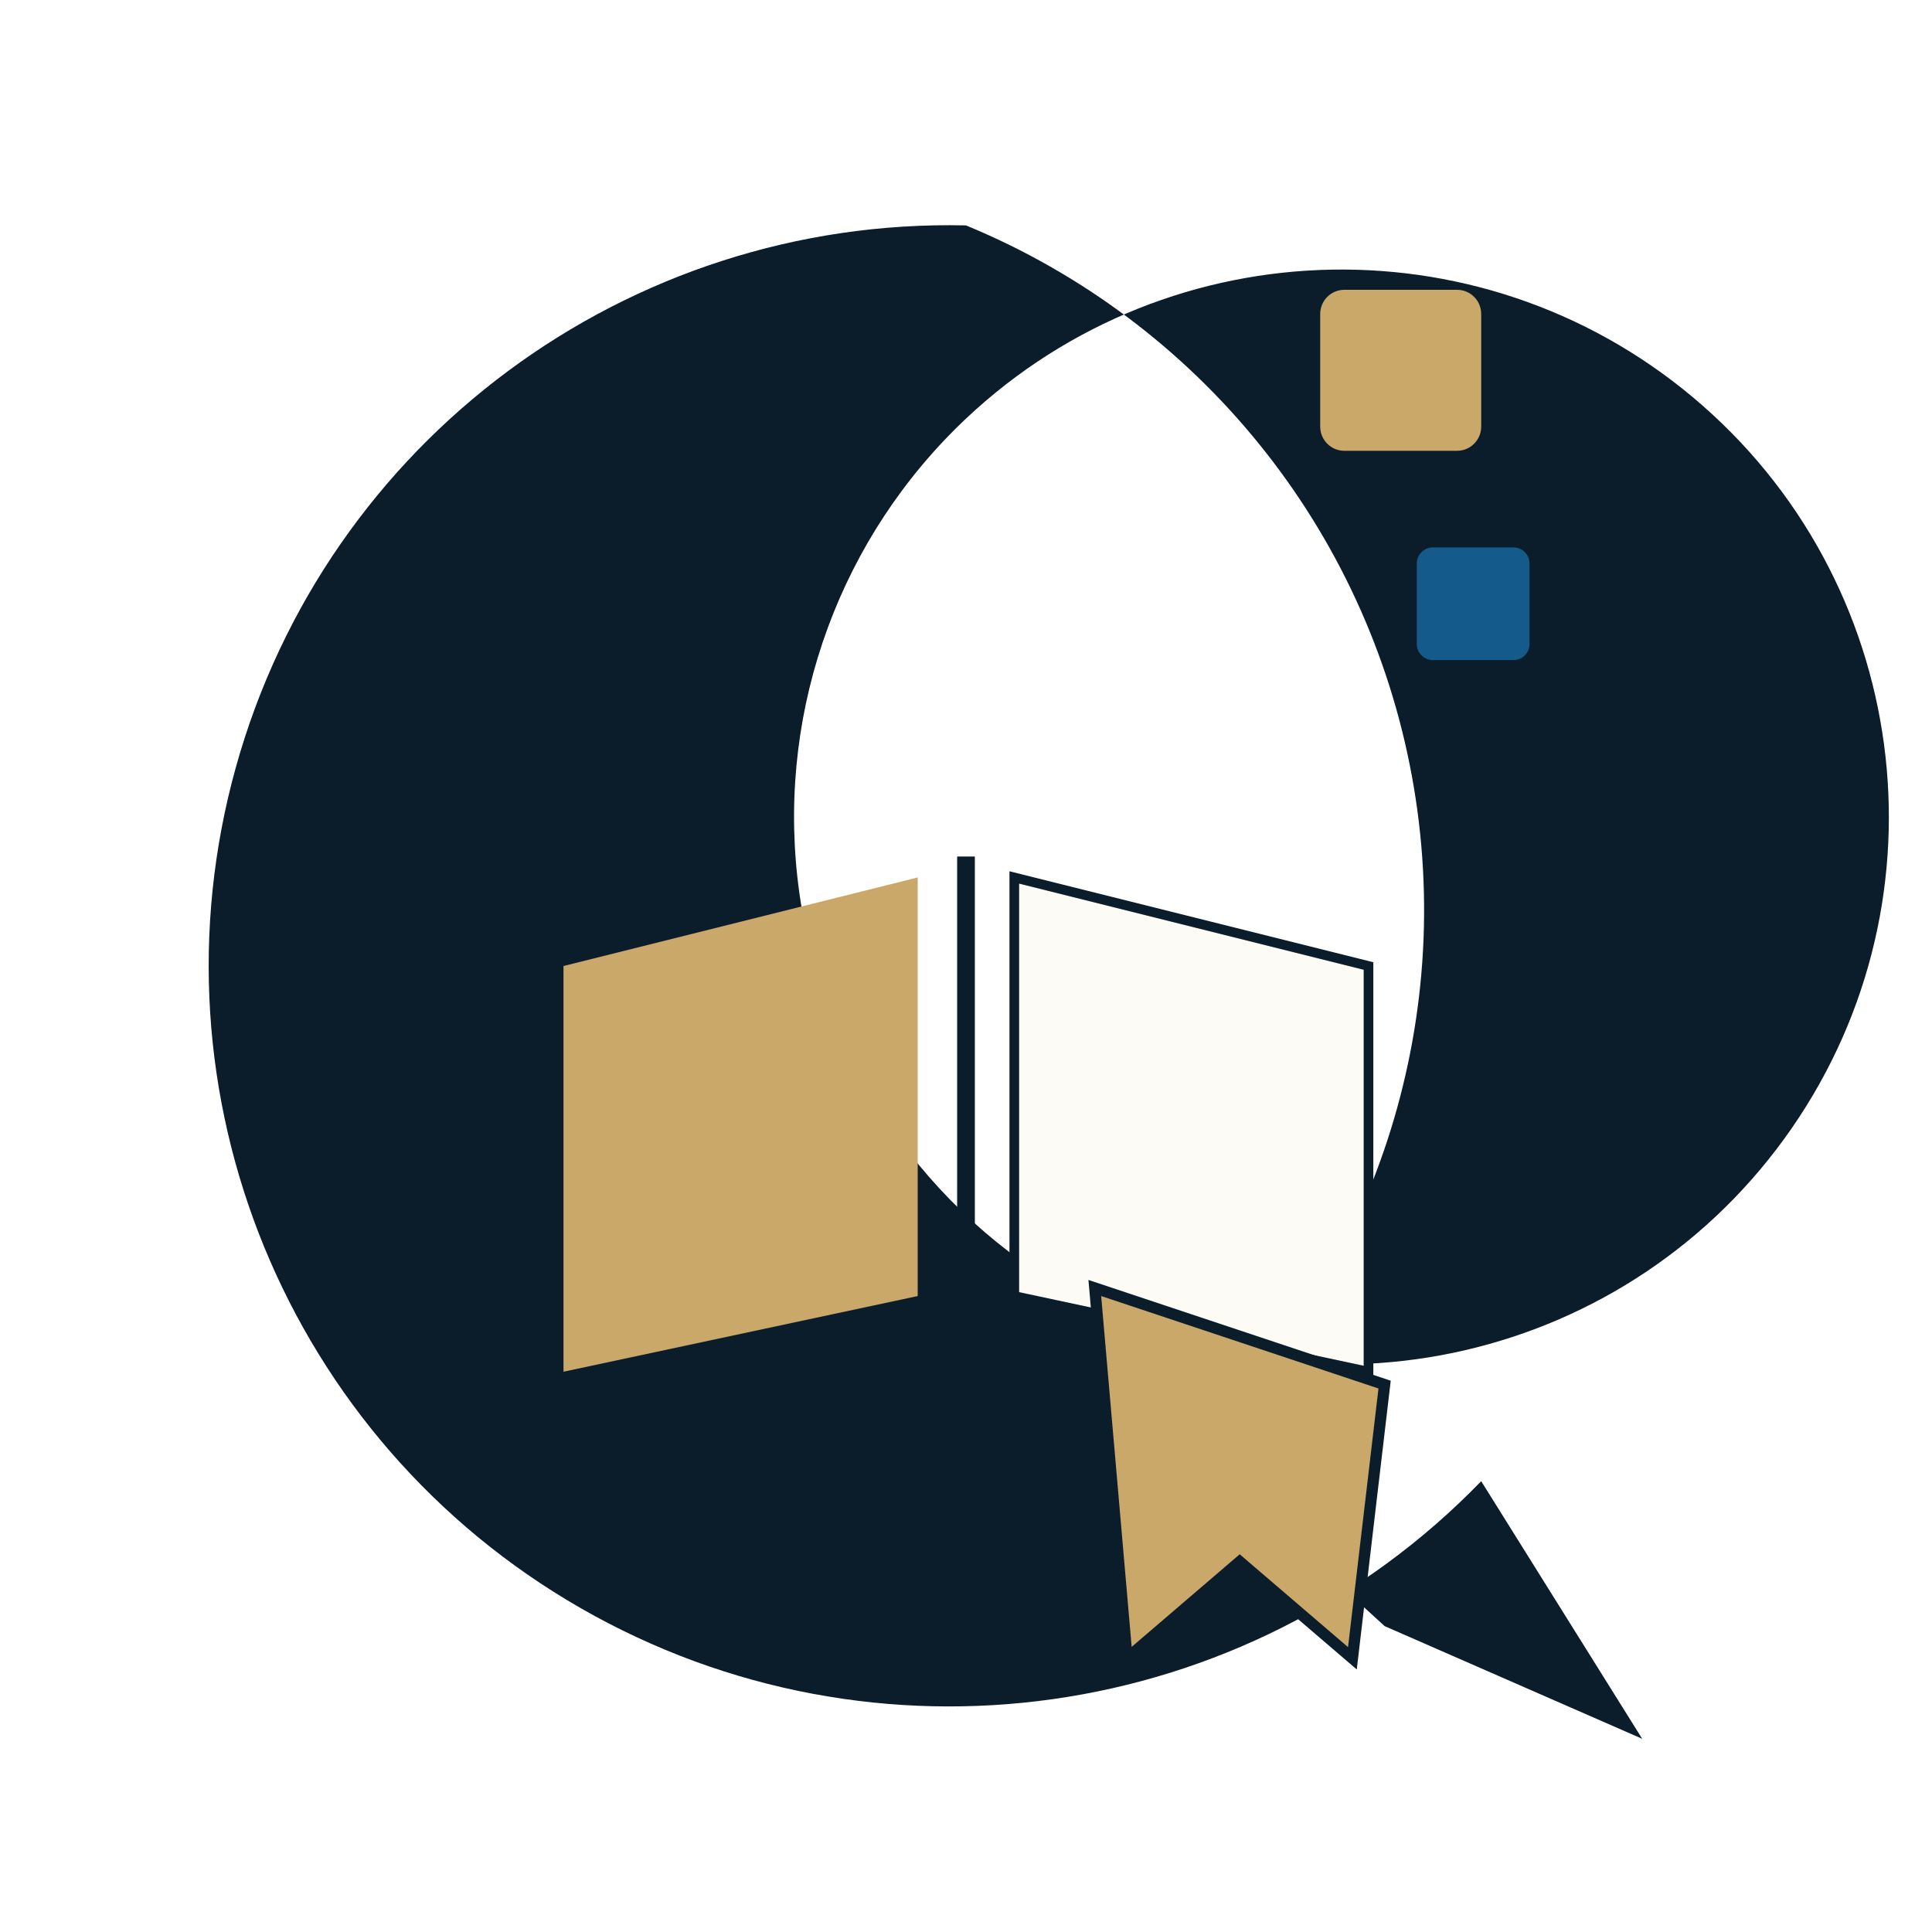
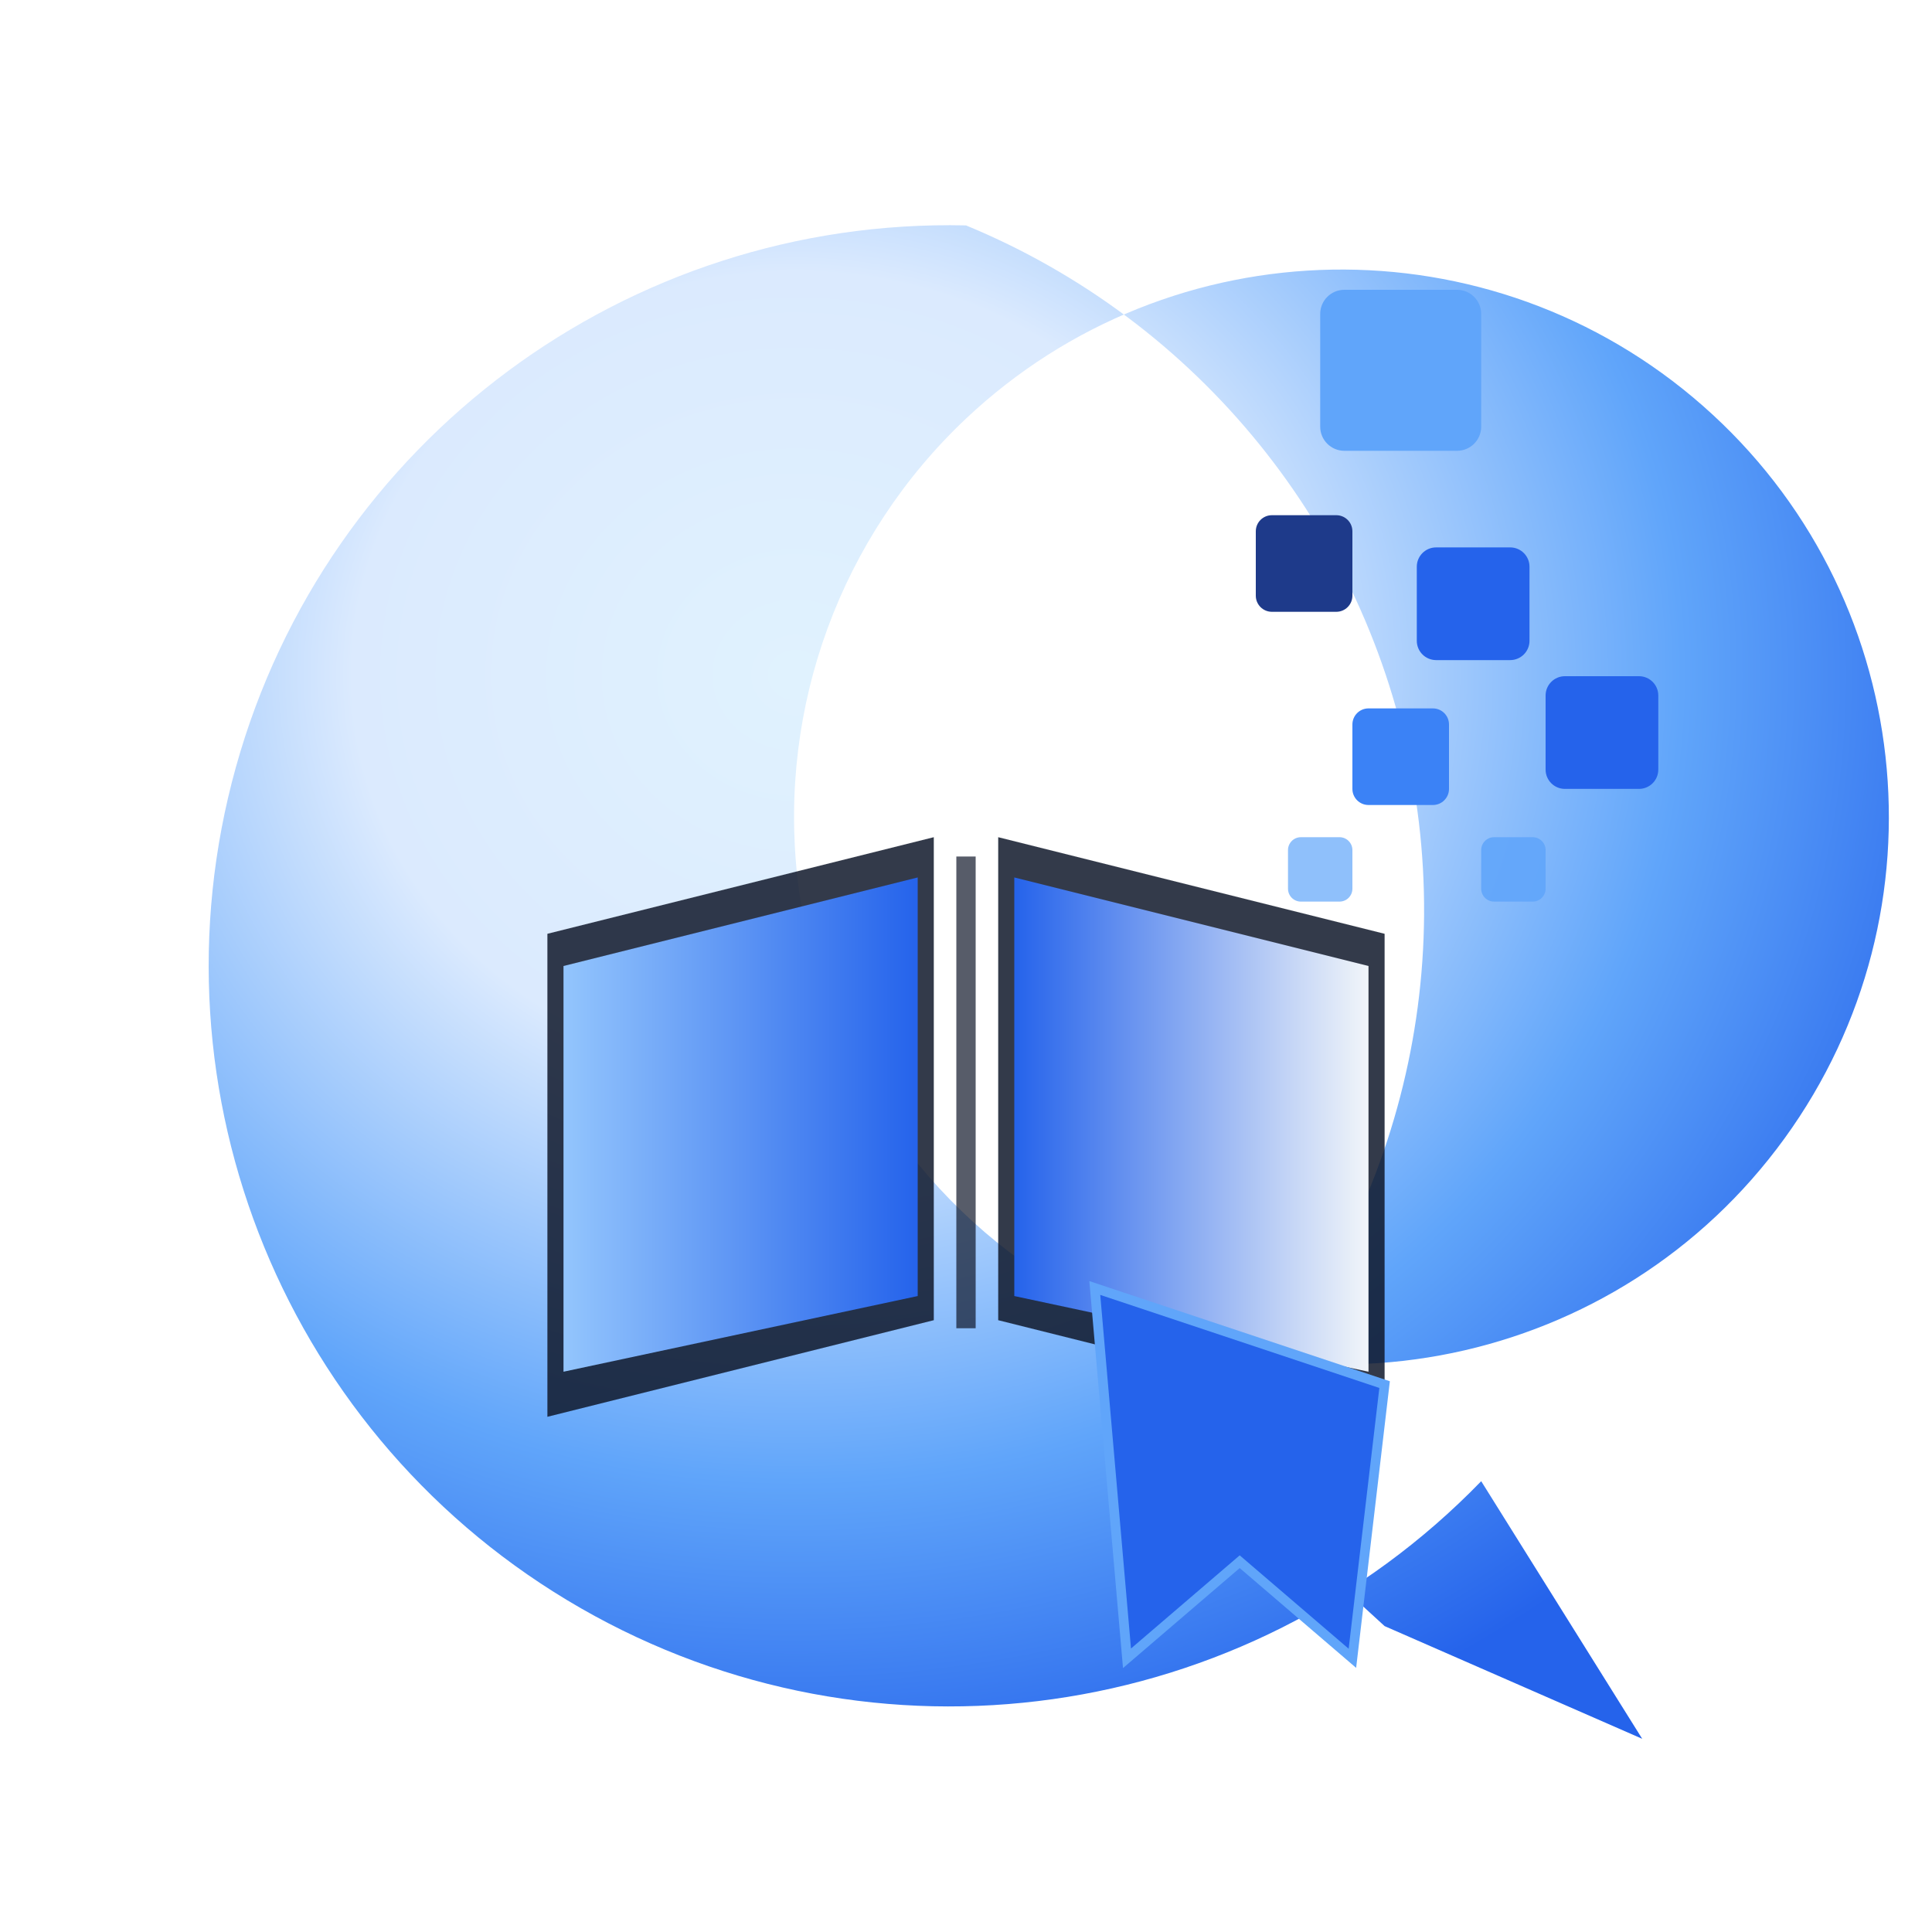
- <svg xmlns="http://www.w3.org/2000/svg" viewBox="0 0 120 120" width="120" height="120">
-   <path d="M60 14 A46 46 0 1 0 92 92 L102 108 L86 101 L74 90 A46 46 0 0 0 60 14 Z M60 26 A34 34 0 1 1 66 80 A34 34 0 0 1 60 26 Z" fill="#0B1C2B" />
+ <svg xmlns="http://www.w3.org/2000/svg" viewBox="0 0 120 120" width="120" height="120" role="img" aria-label="QNX Library">
+   <defs>
+     <radialGradient id="qFill" cx="35%" cy="30%" r="75%">
+       <stop offset="0%" stop-color="#e0f2fe" />
+       <stop offset="35%" stop-color="#dbeafe" />
+       <stop offset="70%" stop-color="#60A5FA" />
+       <stop offset="100%" stop-color="#2563EB" />
+     </radialGradient>
+     <linearGradient id="bookL" x1="0%" y1="0%" x2="100%" y2="0%">
+       <stop offset="0%" stop-color="#93c5fd" />
+       <stop offset="100%" stop-color="#2563EB" />
+     </linearGradient>
+     <linearGradient id="bookR" x1="0%" y1="0%" x2="100%" y2="0%">
+       <stop offset="0%" stop-color="#2563EB" />
+       <stop offset="100%" stop-color="#f1f5f9" />
+     </linearGradient>
+   </defs>
+   <path d="M 60 14 A 46 46 0 1 0 92 92 L 102 108 L 86 101 L 74 90 A 46 46 0 0 0 60 14 Z M 60 26 A 34 34 0 1 1 66 80 A 34 34 0 0 1 60 26 Z" fill="url(#qFill)" />
  <g transform="translate(30 52)">
-     <path d="M5 8 L27 2.5 L27 28.5 L5 33.2 Z" fill="#C9A86A" />
-     <path d="M33 2.5 L55 8 L55 33.2 L33 28.5 Z" fill="#fdfbf6" stroke="#0B1C2B" stroke-width="0.6" />
-     <path d="M30 1.2 L30 30.5" stroke="#0B1C2B" stroke-width="1.1" />
+     <path d="M 4 6 L 28 0 L 28 30 L 4 36 Z" fill="#0f172a" opacity="0.85" />
+     <path d="M 32 0 L 56 6 L 56 36 L 32 30 Z" fill="#0f172a" opacity="0.85" />
+     <path d="M 5 8 L 27 2.5 L 27 28.5 L 5 33.2 Z" fill="url(#bookL)" />
+     <path d="M 33 2.5 L 55 8 L 55 33.2 L 33 28.5 Z" fill="url(#bookR)" />
+     <path d="M 30 1.2 L 30 30.5" stroke="#0f172a" stroke-width="1.2" opacity="0.7" />
  </g>
-   <path d="M68 80 L86 86 L84 103 L77 97 L70 103 Z" fill="#C9A86A" stroke="#0B1C2B" stroke-width="0.7" />
-   <rect x="82" y="18" width="10" height="10" rx="1.5" fill="#C9A86A" />
-   <rect x="88" y="34" width="7" height="7" rx="1" fill="#145a8a" />
-   <rect x="96" y="42" width="7" height="7" rx="1" fill="#0B1C2B" />
+   <path d="M 68 80 L 86 86 L 84 103 L 77 97 L 70 103 Z" fill="#2563EB" stroke="#60A5FA" stroke-width="0.6" />
+   <rect x="82" y="18" width="10" height="10" rx="1.5" fill="#60A5FA" />
+   <rect x="88" y="34" width="7" height="7" rx="1.2" fill="#2563EB" />
+   <rect x="96" y="42" width="7" height="7" rx="1.2" fill="#2563EB" />
+   <rect x="78" y="32" width="6" height="6" rx="1" fill="#1E3A8A" />
+   <rect x="84" y="44" width="6" height="6" rx="1" fill="#3b82f6" />
+   <rect x="92" y="52" width="4" height="4" rx="0.8" fill="#60A5FA" opacity="0.9" />
+   <rect x="80" y="52" width="4" height="4" rx="0.8" fill="#60A5FA" opacity="0.7" />
</svg>
